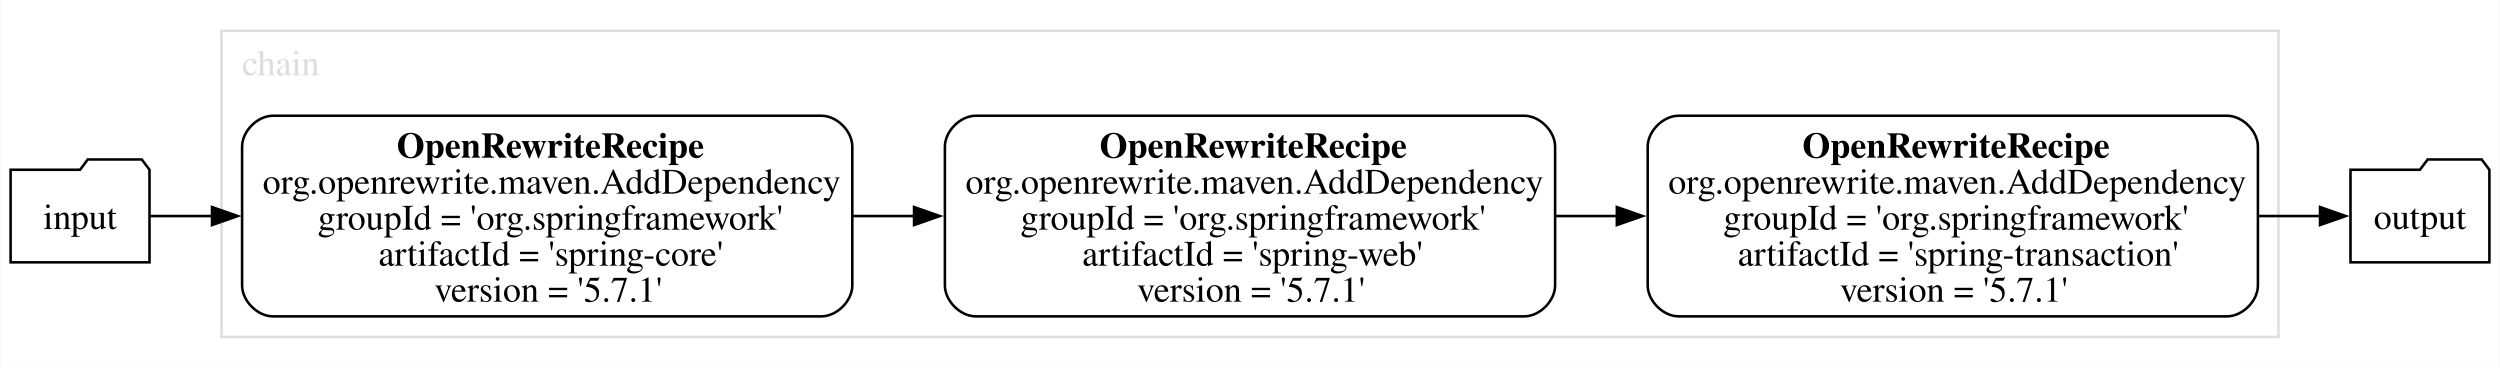
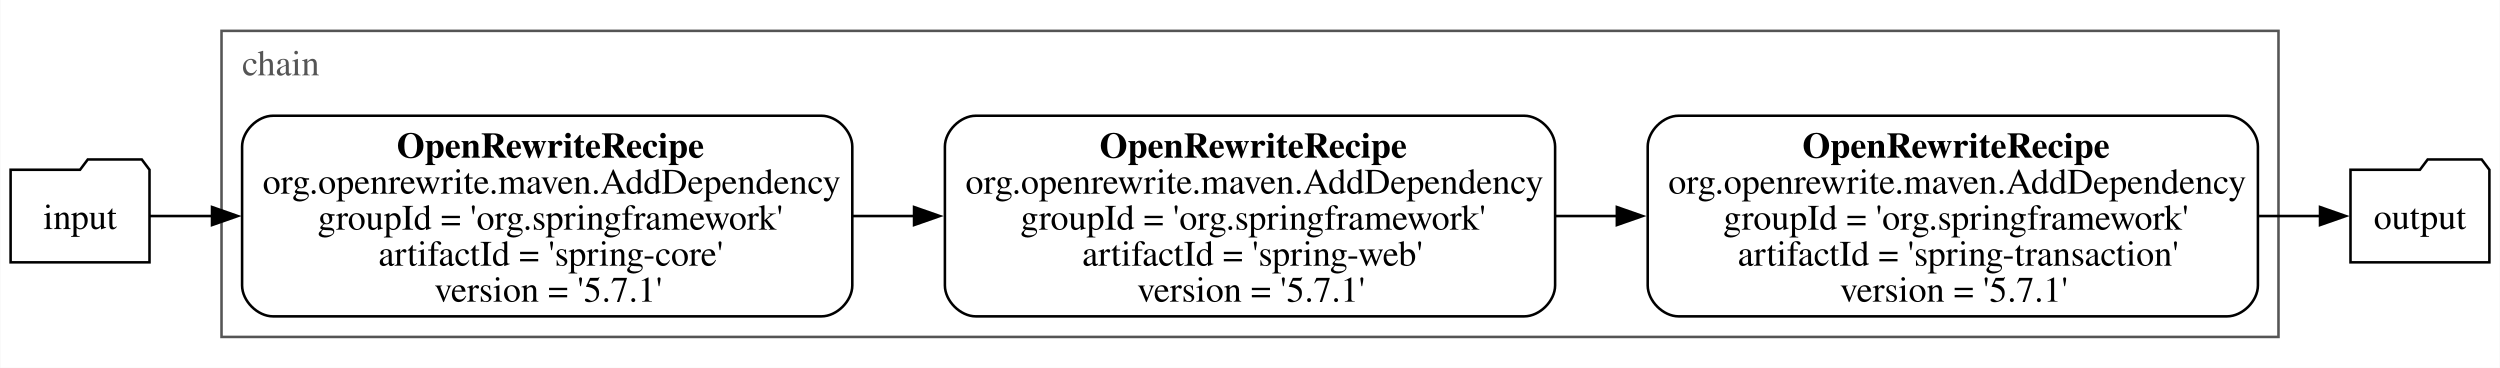
<svg xmlns="http://www.w3.org/2000/svg" width="972pt" height="143pt" viewBox="0.00 0.00 971.75 143.00">
  <g id="graph0" class="graph" transform="scale(1 1) rotate(0) translate(4 139)">
    <polygon fill="white" stroke="none" points="-4,4 -4,-139 967.75,-139 967.75,4 -4,4" />
    <g id="clust1" class="cluster">
-       <polygon fill="none" stroke="#dddddd" points="82,-8 82,-127 881.75,-127 881.75,-8 82,-8" />
-       <text text-anchor="start" x="90" y="-109.7" font-family="Times,serif" font-size="14.00" fill="#dddddd">chain</text>
+       <polygon fill="none" stroke="#555555" points="82,-8 82,-127 881.75,-127 881.75,-8 82,-8" />
+       <text text-anchor="start" x="90" y="-109.7" font-family="Times,serif" font-size="14.00" fill="#555555">chain</text>
    </g>
    <g id="node1" class="node">
      <polygon fill="none" stroke="black" points="54,-73 51,-77 30,-77 27,-73 0,-73 0,-37 54,-37 54,-73" />
      <text text-anchor="middle" x="27" y="-49.95" font-family="Times,serif" font-size="14.00">input</text>
    </g>
    <g id="node3" class="node">
      <path fill="none" stroke="black" d="M315.25,-94C315.25,-94 102,-94 102,-94 96,-94 90,-88 90,-82 90,-82 90,-28 90,-28 90,-22 96,-16 102,-16 102,-16 315.25,-16 315.25,-16 321.25,-16 327.25,-22 327.25,-28 327.25,-28 327.25,-82 327.25,-82 327.25,-88 321.25,-94 315.25,-94" />
      <text text-anchor="start" x="150.12" y="-77.7" font-family="Times,serif" font-weight="bold" font-size="14.00">OpenRewriteRecipe</text>
      <text text-anchor="start" x="98" y="-63.7" font-family="Times,serif" font-size="14.00">org.openrewrite.maven.AddDependency</text>
      <text text-anchor="start" x="119.38" y="-49.7" font-family="Times,serif" font-size="14.00">groupId = 'org.springframework'</text>
      <text text-anchor="start" x="143" y="-35.7" font-family="Times,serif" font-size="14.00">artifactId = 'spring-core'</text>
      <text text-anchor="start" x="164.75" y="-21.7" font-family="Times,serif" font-size="14.00">version = '5.7.1'</text>
    </g>
    <g id="edge1" class="edge">
      <path fill="none" stroke="black" d="M54.12,-55C61.31,-55 69.63,-55 78.6,-55" />
      <polygon fill="black" stroke="black" points="78.31,-58.5 88.31,-55 78.31,-51.5 78.31,-58.5" />
    </g>
    <g id="node2" class="node">
      <polygon fill="none" stroke="black" points="963.75,-73 960.75,-77 939.75,-77 936.75,-73 909.75,-73 909.75,-37 963.75,-37 963.75,-73" />
      <text text-anchor="middle" x="936.75" y="-49.95" font-family="Times,serif" font-size="14.00">output</text>
    </g>
    <g id="node5" class="node">
      <path fill="none" stroke="black" d="M588.5,-94C588.5,-94 375.25,-94 375.25,-94 369.25,-94 363.25,-88 363.25,-82 363.25,-82 363.25,-28 363.25,-28 363.25,-22 369.25,-16 375.25,-16 375.25,-16 588.5,-16 588.5,-16 594.5,-16 600.5,-22 600.5,-28 600.5,-28 600.5,-82 600.5,-82 600.5,-88 594.5,-94 588.5,-94" />
      <text text-anchor="start" x="423.38" y="-77.7" font-family="Times,serif" font-weight="bold" font-size="14.00">OpenRewriteRecipe</text>
      <text text-anchor="start" x="371.25" y="-63.7" font-family="Times,serif" font-size="14.00">org.openrewrite.maven.AddDependency</text>
      <text text-anchor="start" x="392.62" y="-49.7" font-family="Times,serif" font-size="14.00">groupId = 'org.springframework'</text>
      <text text-anchor="start" x="416.62" y="-35.7" font-family="Times,serif" font-size="14.00">artifactId = 'spring-web'</text>
      <text text-anchor="start" x="438" y="-21.7" font-family="Times,serif" font-size="14.00">version = '5.7.1'</text>
    </g>
    <g id="edge3" class="edge">
      <path fill="none" stroke="black" d="M327.42,-55C335.38,-55 343.44,-55 351.46,-55" />
      <polygon fill="black" stroke="black" points="351.26,-58.5 361.26,-55 351.26,-51.5 351.26,-58.5" />
    </g>
    <g id="node4" class="node">
      <path fill="none" stroke="black" d="M861.75,-94C861.75,-94 648.5,-94 648.5,-94 642.5,-94 636.5,-88 636.5,-82 636.5,-82 636.5,-28 636.5,-28 636.5,-22 642.5,-16 648.5,-16 648.5,-16 861.75,-16 861.75,-16 867.75,-16 873.75,-22 873.75,-28 873.75,-28 873.75,-82 873.75,-82 873.75,-88 867.75,-94 861.75,-94" />
      <text text-anchor="start" x="696.62" y="-77.7" font-family="Times,serif" font-weight="bold" font-size="14.00">OpenRewriteRecipe</text>
      <text text-anchor="start" x="644.5" y="-63.7" font-family="Times,serif" font-size="14.00">org.openrewrite.maven.AddDependency</text>
      <text text-anchor="start" x="665.88" y="-49.7" font-family="Times,serif" font-size="14.00">groupId = 'org.springframework'</text>
      <text text-anchor="start" x="671.5" y="-35.7" font-family="Times,serif" font-size="14.00">artifactId = 'spring-transaction'</text>
      <text text-anchor="start" x="711.25" y="-21.7" font-family="Times,serif" font-size="14.00">version = '5.7.1'</text>
    </g>
    <g id="edge2" class="edge">
      <path fill="none" stroke="black" d="M874.18,-55C882.65,-55 890.74,-55 898.11,-55" />
      <polygon fill="black" stroke="black" points="897.9,-58.5 907.9,-55 897.9,-51.5 897.9,-58.5" />
    </g>
    <g id="edge4" class="edge">
      <path fill="none" stroke="black" d="M600.67,-55C608.63,-55 616.69,-55 624.71,-55" />
      <polygon fill="black" stroke="black" points="624.51,-58.5 634.51,-55 624.51,-51.5 624.51,-58.5" />
    </g>
  </g>
</svg>
